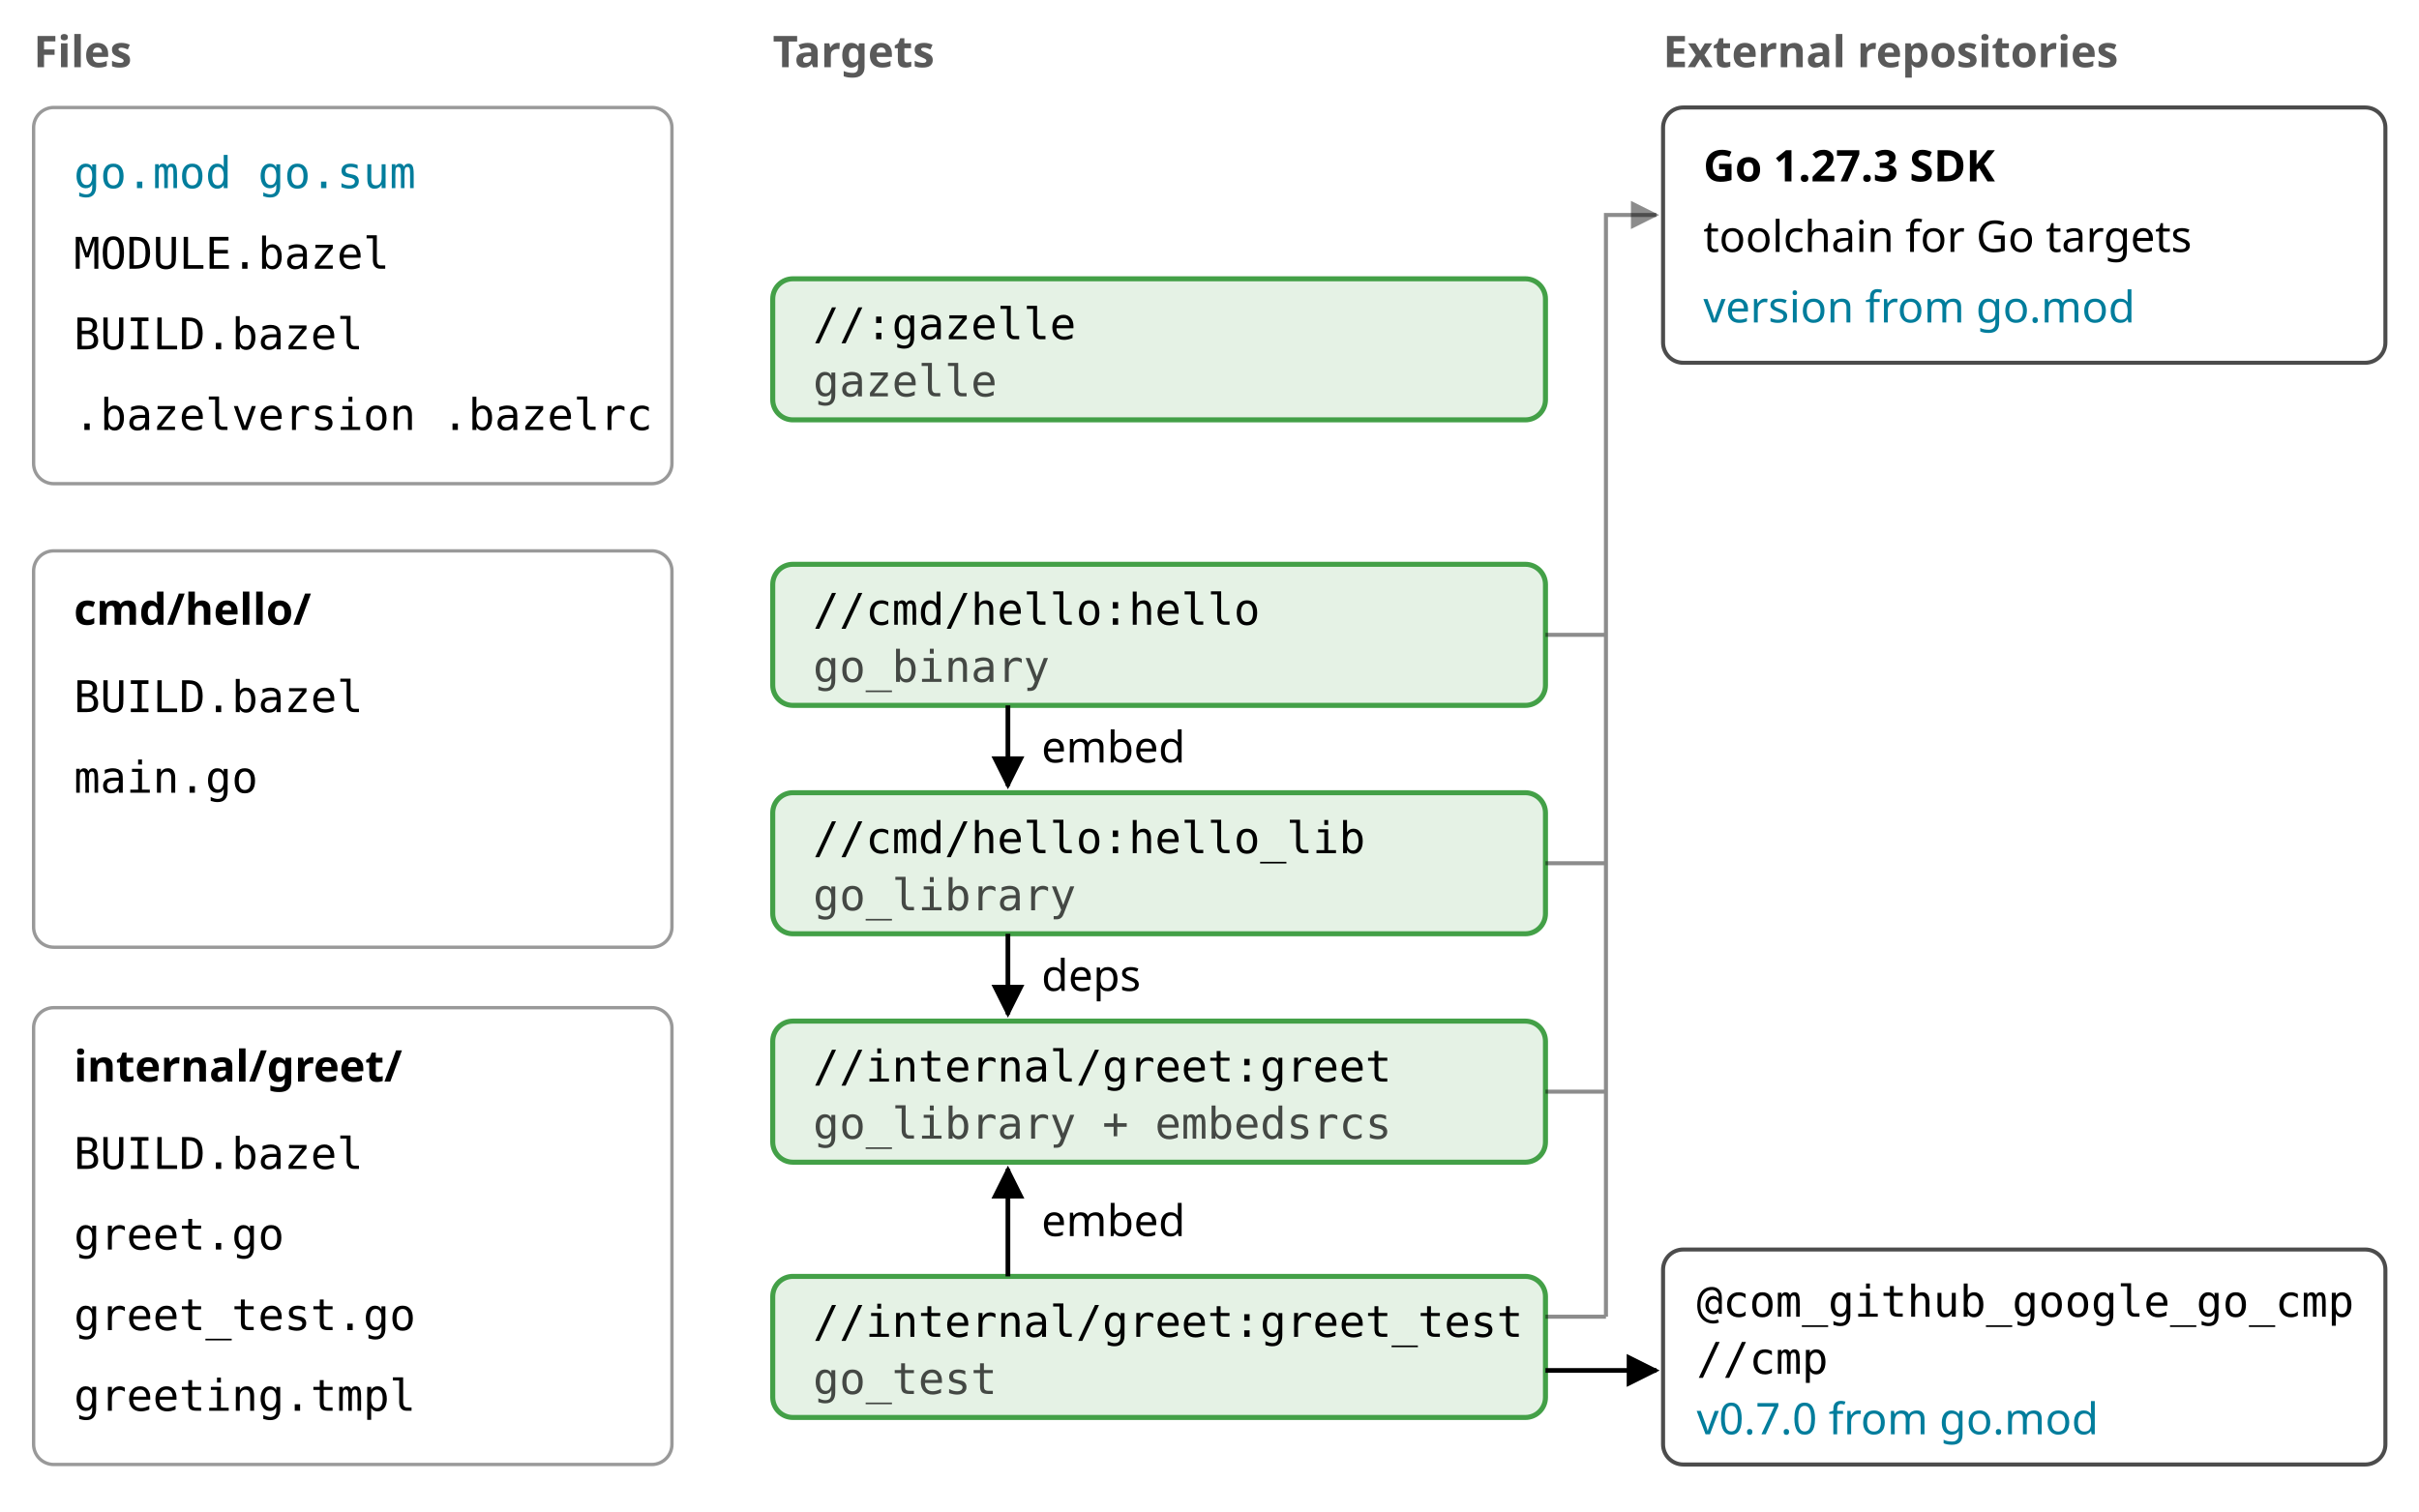
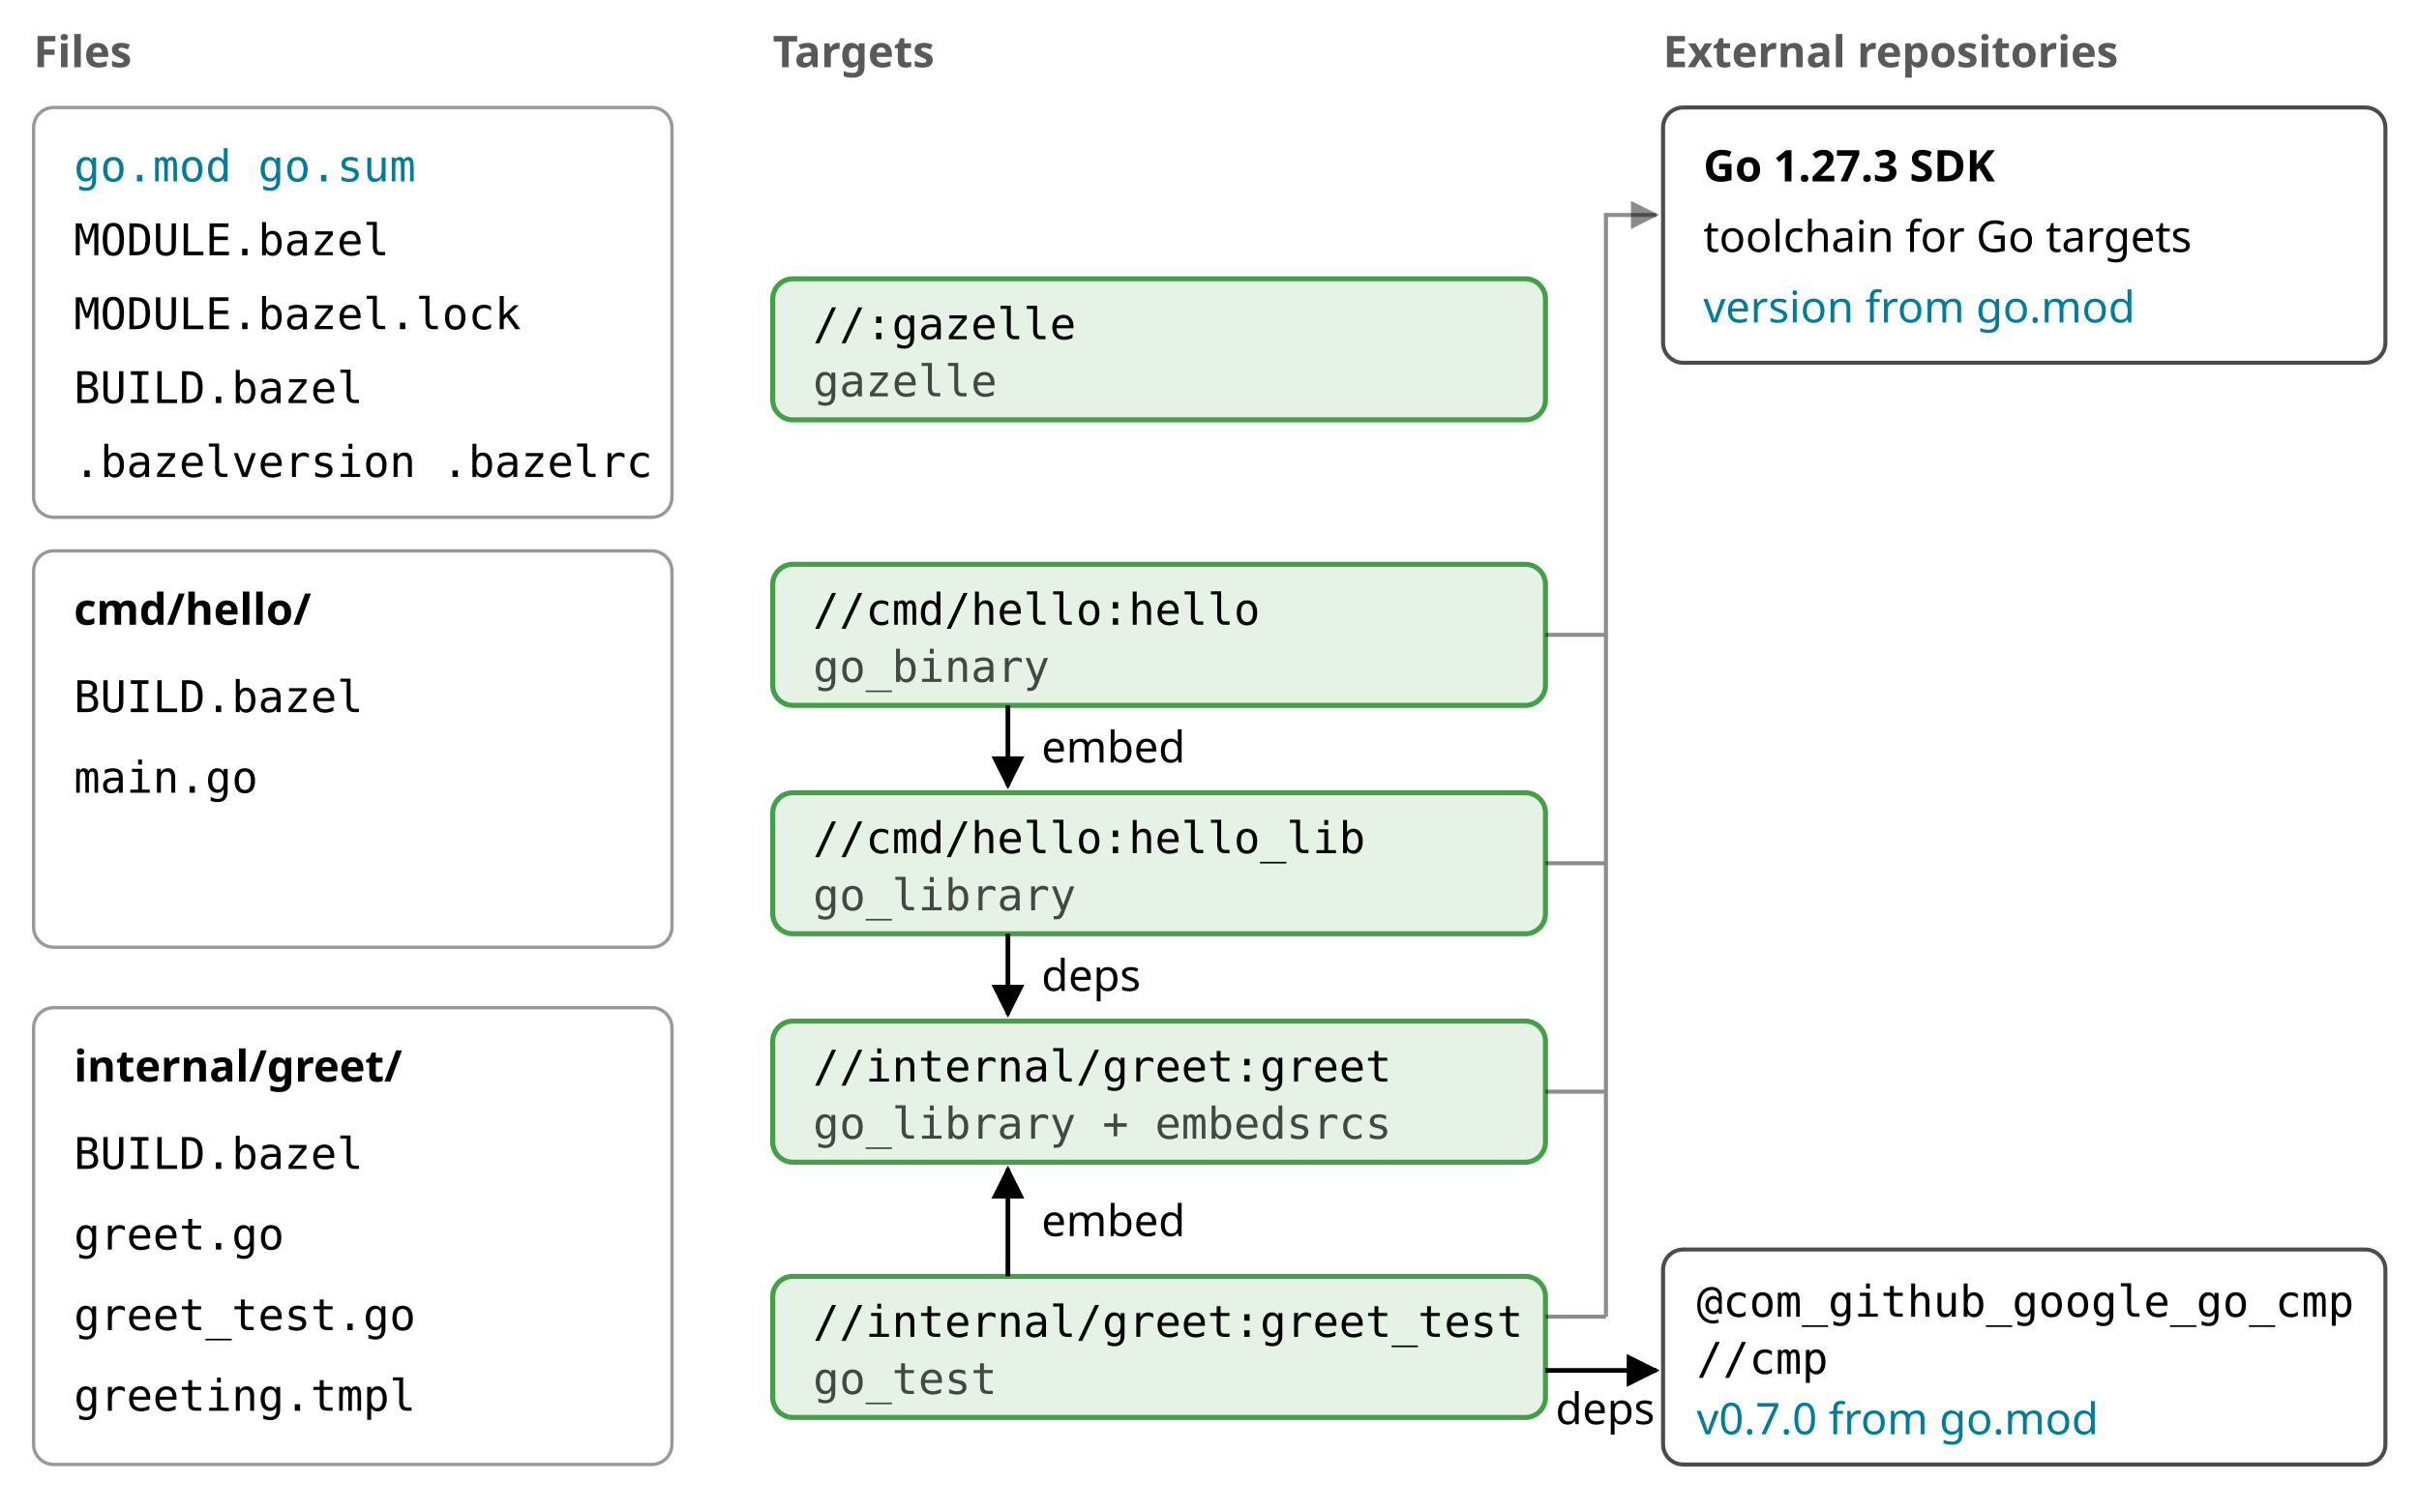
<svg xmlns="http://www.w3.org/2000/svg" viewBox="0 0 720 450" role="img" aria-labelledby="t2-1">
  <style>
    .t { font: 13px ui-sans-serif, system-ui, sans-serif; fill: currentColor; }
    .b { font: 600 13px ui-sans-serif, system-ui, sans-serif; fill: currentColor; }
    .h { font: 600 13px ui-sans-serif, system-ui, sans-serif; fill: currentColor; opacity: .65; }
    .m { font: 13px ui-monospace, SFMono-Regular, Menlo, monospace; fill: currentColor; }
    .k { font: 13px ui-monospace, SFMono-Regular, Menlo, monospace; fill: currentColor; opacity: .7; }
    .go { fill: #007D9C; }
    .dir { fill: none; stroke: currentColor; stroke-opacity: .4; }
    .tgt { fill: #43A047; fill-opacity: .14; stroke: #43A047; stroke-width: 1.5; }
    .ext { fill: none; stroke: currentColor; stroke-opacity: .7; stroke-width: 1.2; }
    .edge { stroke: currentColor; stroke-width: 1.4; fill: none; }
    .tc { stroke: currentColor; stroke-opacity: .45; stroke-width: 1.2; fill: none; }
  </style>
  <defs>
    <marker id="a21" viewBox="0 0 10 10" refX="9" refY="5" markerWidth="7" markerHeight="7" orient="auto">
      <path d="M0,0 L10,5 L0,10 z" fill="currentColor" />
    </marker>
    <marker id="a21t" viewBox="0 0 10 10" refX="9" refY="5" markerWidth="7" markerHeight="7" orient="auto">
      <path d="M0,0 L10,5 L0,10 z" fill="currentColor" fill-opacity=".45" />
    </marker>
  </defs>
  <text class="h" x="10" y="20">Files</text>
  <text class="h" x="230" y="20">Targets</text>
  <text class="h" x="495" y="20">External repositories</text>
-   <rect class="dir" x="10" y="32" width="190" height="112" rx="6" />
-   <text class="m go" x="22" y="56">go.mod  go.sum</text>
-   <text class="m" x="22" y="80">MODULE.bazel</text>
-   <text class="m" x="22" y="104">BUILD.bazel</text>
-   <text class="m" x="22" y="128">.bazelversion .bazelrc</text>
+   <rect class="dir" x="10" y="32" width="190" height="122" rx="6" />
+   <text class="m go" x="22" y="54">go.mod  go.sum</text>
+   <text class="m" x="22" y="76">MODULE.bazel</text>
+   <text class="m" x="22" y="98">MODULE.bazel.lock</text>
+   <text class="m" x="22" y="120">BUILD.bazel</text>
+   <text class="m" x="22" y="142">.bazelversion .bazelrc</text>
  <rect class="dir" x="10" y="164" width="190" height="118" rx="6" />
  <text class="b" x="22" y="186">cmd/hello/</text>
  <text class="m" x="22" y="212">BUILD.bazel</text>
  <text class="m" x="22" y="236">main.go</text>
  <rect class="dir" x="10" y="300" width="190" height="136" rx="6" />
  <text class="b" x="22" y="322">internal/greet/</text>
  <text class="m" x="22" y="348">BUILD.bazel</text>
  <text class="m" x="22" y="372">greet.go</text>
  <text class="m" x="22" y="396">greet_test.go</text>
  <text class="m" x="22" y="420">greeting.tmpl</text>
  <rect class="tgt" x="230" y="83" width="230" height="42" rx="6" />
  <text class="m" x="242" y="101">//:gazelle</text>
  <text class="k" x="242" y="118">gazelle</text>
  <rect class="tgt" x="230" y="168" width="230" height="42" rx="6" />
  <text class="m" x="242" y="186">//cmd/hello:hello</text>
  <text class="k" x="242" y="203">go_binary</text>
  <rect class="tgt" x="230" y="236" width="230" height="42" rx="6" />
  <text class="m" x="242" y="254">//cmd/hello:hello_lib</text>
  <text class="k" x="242" y="271">go_library</text>
  <rect class="tgt" x="230" y="304" width="230" height="42" rx="6" />
  <text class="m" x="242" y="322">//internal/greet:greet</text>
  <text class="k" x="242" y="339">go_library + embedsrcs</text>
  <rect class="tgt" x="230" y="380" width="230" height="42" rx="6" />
  <text class="m" x="242" y="398">//internal/greet:greet_test</text>
  <text class="k" x="242" y="415">go_test</text>
  <path class="edge" d="M300,210 V234" marker-end="url(#a21)" />
  <text class="t" x="310" y="227">embed</text>
  <path class="edge" d="M300,278 V302" marker-end="url(#a21)" />
  <text class="t" x="310" y="295">deps</text>
  <path class="edge" d="M300,380 V348" marker-end="url(#a21)" />
  <text class="t" x="310" y="368">embed</text>
  <path class="edge" d="M460,408 H493" marker-end="url(#a21)" />
+   <text class="t" x="463" y="424">deps</text>
  <path class="tc" d="M460,189 H478 M460,257 H478 M460,325 H478 M460,392 H478 M478,392 V64 H493" marker-end="url(#a21t)" />
  <rect class="ext" x="495" y="32" width="215" height="76" rx="6" />
  <text class="b" x="507" y="54">Go 1.27.3 SDK</text>
  <text class="t" x="507" y="75">toolchain for Go targets</text>
  <text class="t go" x="507" y="96">version from go.mod</text>
  <rect class="ext" x="495" y="372" width="215" height="64" rx="6" />
  <text class="m" x="505" y="392">@com_github_google_go_cmp</text>
  <text class="m" x="505" y="409">//cmp</text>
  <text class="t go" x="505" y="427">v0.7.0 from go.mod</text>
</svg>
